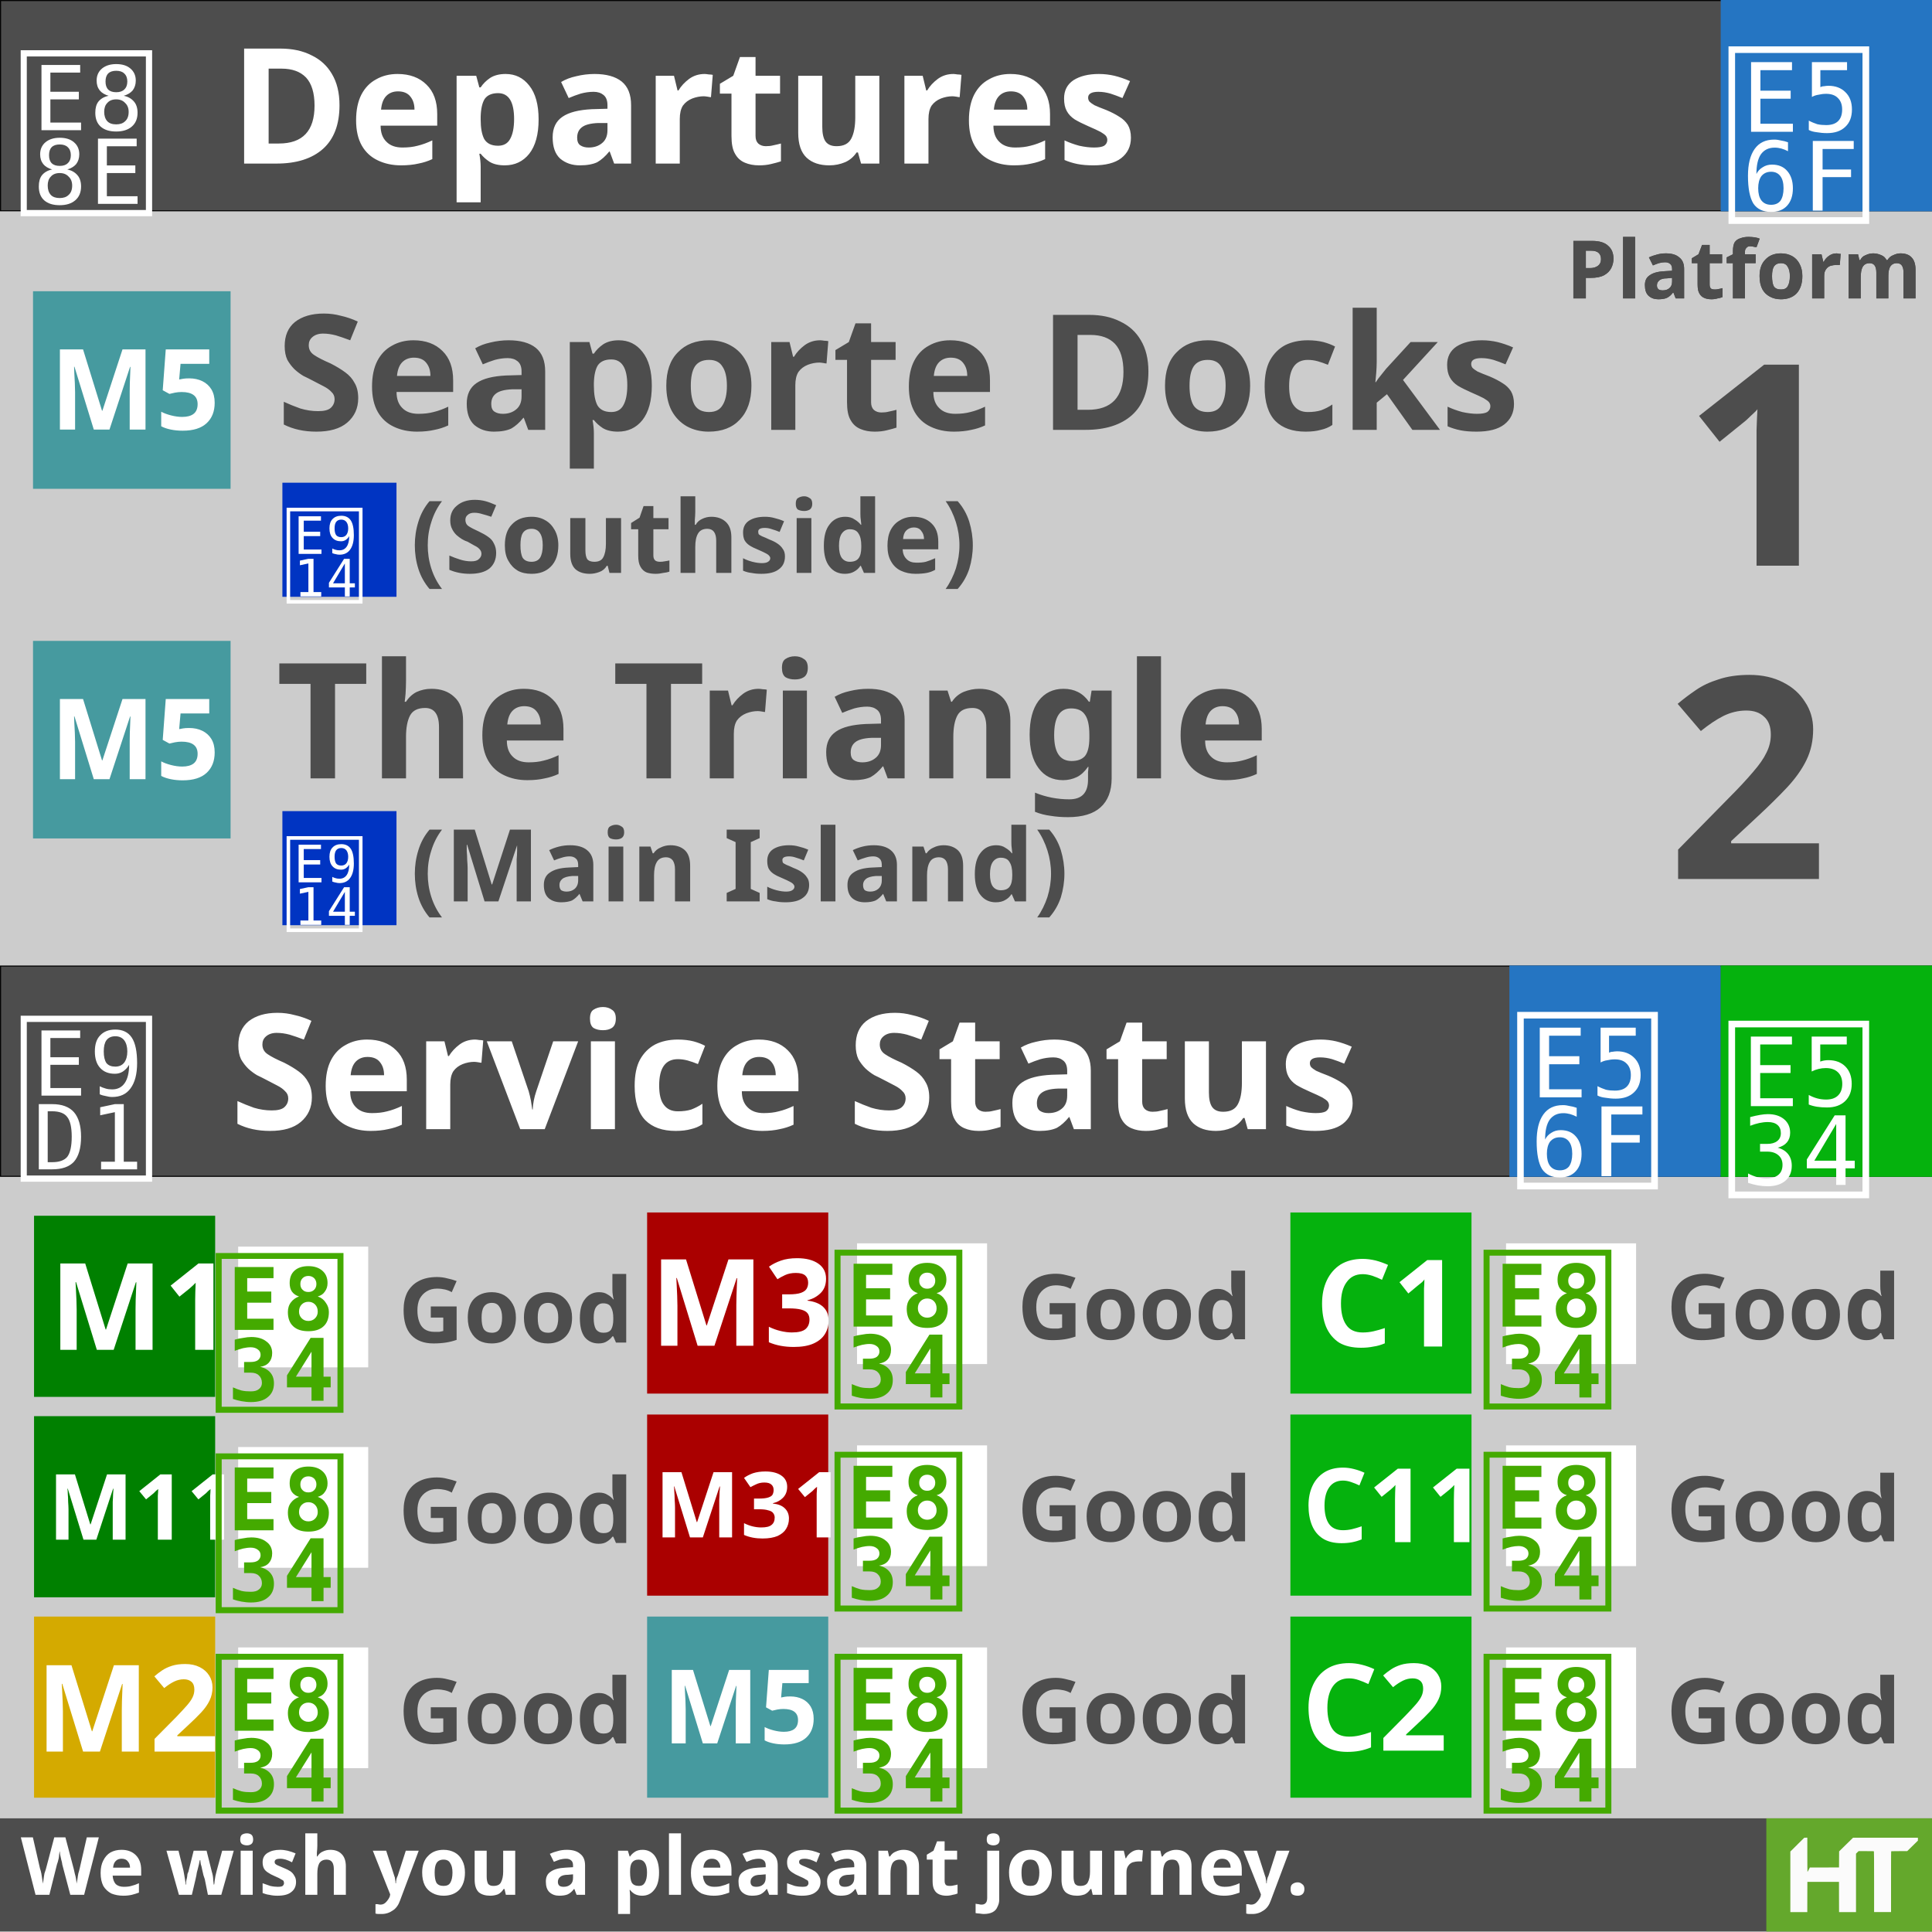
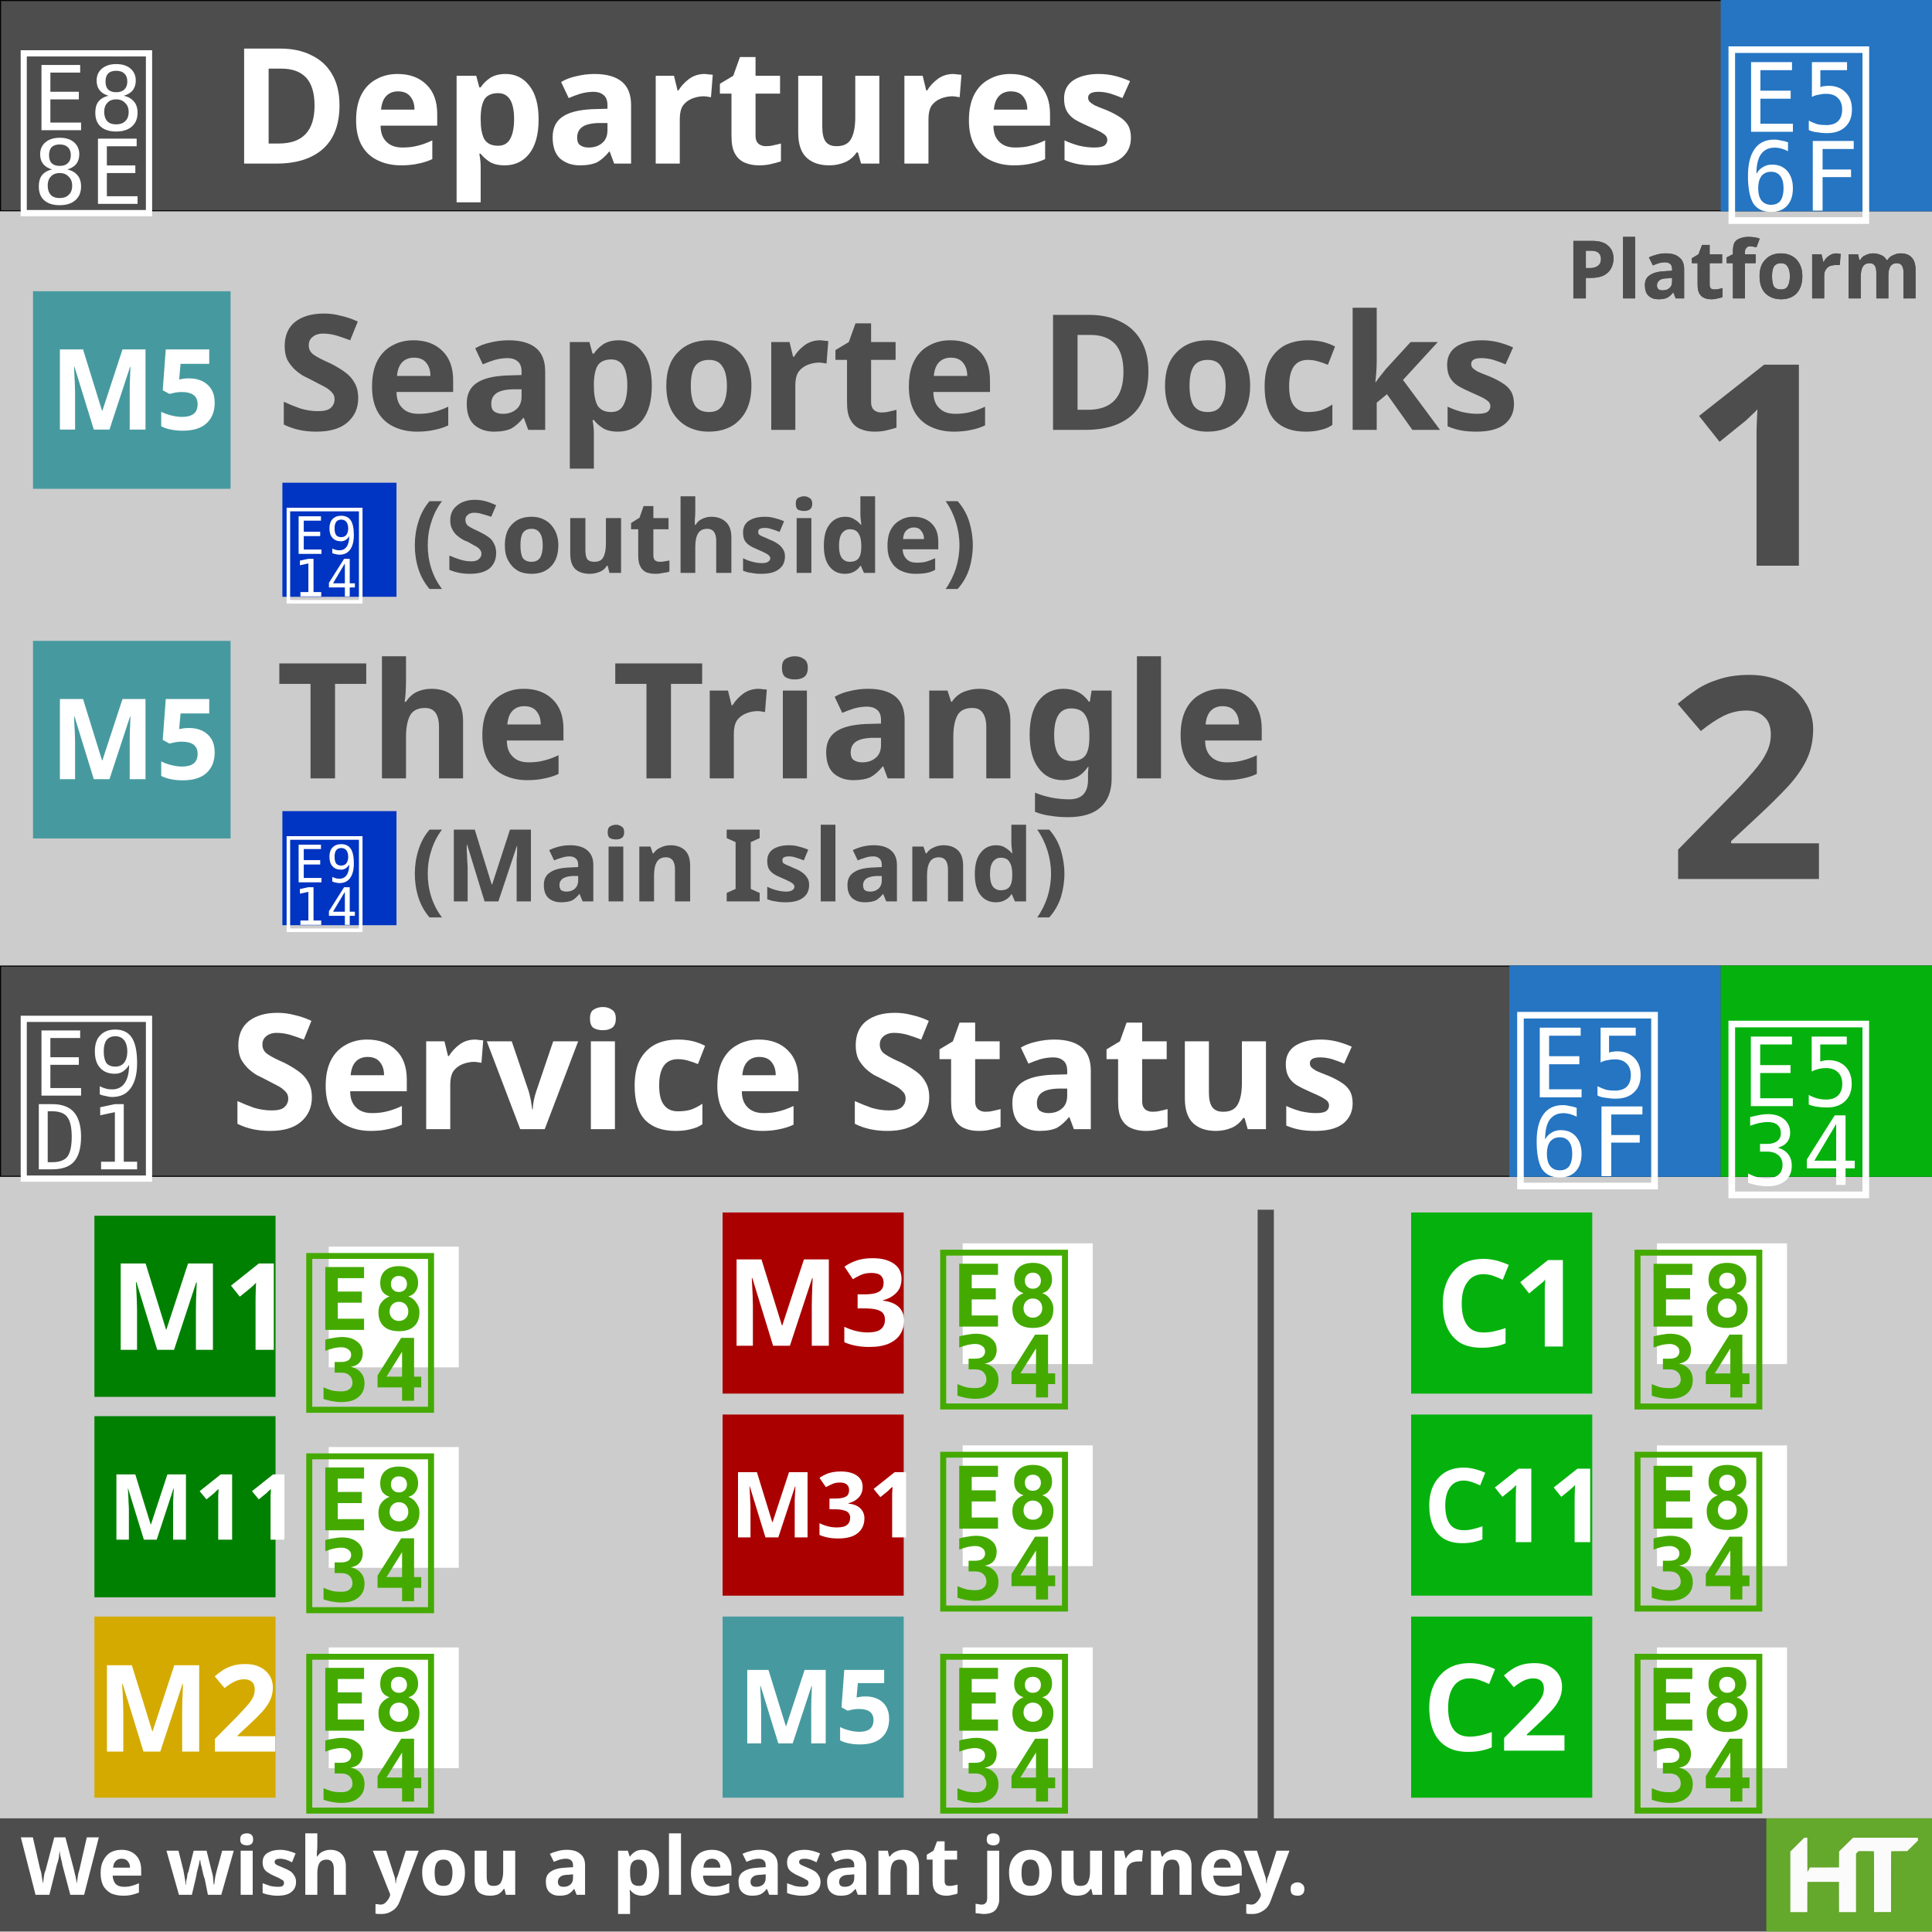
<svg xmlns="http://www.w3.org/2000/svg" width="256" height="256" viewBox="0 0 67.733 67.733" version="1.1" id="svg1" xml:space="preserve">
  <defs id="defs1" />
  <g id="layer1">
    <rect style="fill:#cccccc;stroke-width:0.257;-inkscape-stroke:none" id="rect6" width="67.733" height="27.266" x="1.110223e-16" y="7.408" />
    <rect style="fill:#4d4d4d;fill-opacity:1;stroke:#000000;stroke-width:0.037;-inkscape-stroke:none" id="rect1-2" width="67.696" height="7.371" x="0.019" y="0.019" />
    <g id="g4" transform="translate(-0.1756782,-0.2410973)">
      <rect style="fill:#2575c2;fill-opacity:1;stroke-width:0.014" id="rect2430" width="7.408" height="7.408" x="60.501" y="0.241" />
      <text xml:space="preserve" style="font-style:normal;font-weight:normal;font-size:7.343px;line-height:1.25;font-family:sans-serif;fill:#000000;fill-opacity:1;stroke:none;stroke-width:0.038" x="60.66" y="7.609" id="text2434" transform="scale(0.9980296,1.001974)">
        <tspan id="tspan2432" x="60.66" y="7.609" style="font-style:normal;font-variant:normal;font-weight:normal;font-stretch:normal;font-size:7.343px;font-family:'Material Icons';-inkscape-font-specification:'Material Icons';fill:#ffffff;fill-opacity:1;stroke-width:0.038"></tspan>
      </text>
    </g>
    <text xml:space="preserve" style="font-style:normal;font-weight:normal;font-size:6.865px;line-height:1.25;font-family:sans-serif;fill:#000000;fill-opacity:1;stroke:none;stroke-width:0.036" x="0.509" y="7.13" id="text2434-6" transform="scale(0.9980299,1.001974)">
      <tspan id="tspan2432-1" x="0.509" y="7.13" style="font-style:normal;font-variant:normal;font-weight:normal;font-stretch:normal;font-size:6.865px;font-family:'Material Icons';-inkscape-font-specification:'Material Icons';fill:#ffffff;fill-opacity:1;stroke-width:0.036"></tspan>
    </text>
    <text xml:space="preserve" style="font-weight:bold;font-size:5.644px;line-height:1.25;font-family:Manrope;-inkscape-font-specification:'Manrope, Bold';text-align:start;text-decoration-color:#000000;writing-mode:lr-tb;direction:ltr;text-anchor:start;fill:#ffffff;stroke-width:0.111;-inkscape-stroke:none" x="8.058" y="5.736" id="text1">
      <tspan id="tspan1" style="font-size:5.644px;fill:#ffffff;stroke-width:0.111" x="8.058" y="5.736">Departures</tspan>
    </text>
    <text xml:space="preserve" style="font-weight:bold;font-size:5.644px;line-height:1.25;font-family:Manrope;-inkscape-font-specification:'Manrope, Bold';text-align:start;text-decoration-color:#000000;writing-mode:lr-tb;direction:ltr;text-anchor:start;fill:#4d4d4d;stroke-width:0.111;-inkscape-stroke:none" x="9.683" y="15.069" id="text1-2">
      <tspan id="tspan1-8" style="font-size:5.644px;fill:#4d4d4d;stroke-width:0.111" x="9.683" y="15.069">Seaporte Docks</tspan>
    </text>
    <text xml:space="preserve" style="font-weight:bold;font-size:3.528px;line-height:1.25;font-family:Manrope;-inkscape-font-specification:'Manrope, Bold';fill:#4d4d4d;stroke-width:0.018" x="14.401" y="20.087" id="text179">
      <tspan x="14.401" y="20.087" style="font-size:3.528px;text-align:start;text-anchor:start;fill:#4d4d4d;fill-opacity:1;stroke-width:0.018" id="tspan24178">(Southside)</tspan>
    </text>
    <text xml:space="preserve" style="font-weight:bold;font-size:5.644px;line-height:1.25;font-family:Manrope;-inkscape-font-specification:'Manrope, Bold';text-align:start;text-decoration-color:#000000;writing-mode:lr-tb;direction:ltr;text-anchor:start;fill:#4d4d4d;stroke-width:0.111;-inkscape-stroke:none" x="9.683" y="27.286" id="text2">
      <tspan id="tspan2" style="font-size:5.644px;fill:#4d4d4d;stroke-width:0.111" x="9.683" y="27.286">The Triangle</tspan>
    </text>
    <text xml:space="preserve" style="font-weight:bold;font-size:3.528px;line-height:1.25;font-family:Manrope;-inkscape-font-specification:'Manrope, Bold';fill:#4d4d4d;stroke-width:0.018" x="14.401" y="31.601" id="text3">
      <tspan x="14.401" y="31.601" style="font-size:3.528px;text-align:start;text-anchor:start;fill:#4d4d4d;fill-opacity:1;stroke-width:0.018" id="tspan3">(Main Island)</tspan>
    </text>
    <g id="g6-4" transform="matrix(0.577522,0,0,0.5775223,8.051105,7.816766)">
      <rect style="fill:#0034c2;fill-opacity:1;stroke-width:0.014" id="rect2430-5-5" width="6.926" height="6.926" x="3.202" y="15.768" />
      <text xml:space="preserve" style="font-style:normal;font-weight:normal;font-size:6.865px;line-height:1.25;font-family:sans-serif;fill:#000000;fill-opacity:1;stroke:none;stroke-width:0.036" x="3.245" y="22.626" id="text2434-7-5" transform="scale(0.9980299,1.001974)">
        <tspan id="tspan2432-6-1" x="3.245" y="22.626" style="font-style:normal;font-variant:normal;font-weight:normal;font-stretch:normal;font-size:6.865px;font-family:'Material Icons';-inkscape-font-specification:'Material Icons';fill:#ffffff;fill-opacity:1;stroke-width:0.036"></tspan>
      </text>
    </g>
    <g id="g2" transform="matrix(0.2836693,0,0,0.2836333,1.699492,0.5159475)">
      <rect style="opacity:0.999;fill:#469a9f;fill-opacity:1;stroke-width:0.129" id="rect4059" width="24.416" height="24.419" x="-1.91" y="34.18" />
      <text xml:space="preserve" style="font-style:normal;font-variant:normal;font-weight:bold;font-stretch:normal;font-size:13.873px;line-height:1.25;font-family:Manrope;-inkscape-font-specification:'Manrope, Bold';font-variant-ligatures:normal;font-variant-caps:normal;font-variant-numeric:normal;font-variant-east-asian:normal;fill:#ffffff;fill-opacity:1;stroke-width:0.145" x="0.164" y="51.277" id="text36" transform="scale(0.9999366,1.000063)">
        <tspan id="tspan34" x="0.164" y="51.277" style="font-style:normal;font-variant:normal;font-weight:bold;font-stretch:normal;font-size:13.873px;font-family:Manrope;-inkscape-font-specification:'Manrope, Bold';font-variant-ligatures:normal;font-variant-caps:normal;font-variant-numeric:normal;font-variant-east-asian:normal;fill:#ffffff;fill-opacity:1;stroke-width:0.145">M5</tspan>
      </text>
    </g>
    <g id="g5" transform="matrix(0.2836693,0,0,0.2836333,1.699492,12.77379)">
      <rect style="opacity:0.999;fill:#469a9f;fill-opacity:1;stroke-width:0.129" id="rect3" width="24.416" height="24.419" x="-1.91" y="34.18" />
      <text xml:space="preserve" style="font-style:normal;font-variant:normal;font-weight:bold;font-stretch:normal;font-size:13.873px;line-height:1.25;font-family:Manrope;-inkscape-font-specification:'Manrope, Bold';font-variant-ligatures:normal;font-variant-caps:normal;font-variant-numeric:normal;font-variant-east-asian:normal;fill:#ffffff;fill-opacity:1;stroke-width:0.145" x="0.164" y="51.277" id="text4" transform="scale(0.9999366,1.000063)">
        <tspan id="tspan4" x="0.164" y="51.277" style="font-style:normal;font-variant:normal;font-weight:bold;font-stretch:normal;font-size:13.873px;font-family:Manrope;-inkscape-font-specification:'Manrope, Bold';font-variant-ligatures:normal;font-variant-caps:normal;font-variant-numeric:normal;font-variant-east-asian:normal;fill:#ffffff;fill-opacity:1;stroke-width:0.145">M5</tspan>
      </text>
    </g>
    <g id="g7" transform="matrix(0.577522,0,0,0.5775223,8.051105,19.33008)">
      <rect style="fill:#0034c2;fill-opacity:1;stroke-width:0.014" id="rect7" width="6.926" height="6.926" x="3.202" y="15.768" />
      <text xml:space="preserve" style="font-style:normal;font-weight:normal;font-size:6.865px;line-height:1.25;font-family:sans-serif;fill:#000000;fill-opacity:1;stroke:none;stroke-width:0.036" x="3.245" y="22.626" id="text7" transform="scale(0.9980299,1.001974)">
        <tspan id="tspan7" x="3.245" y="22.626" style="font-style:normal;font-variant:normal;font-weight:normal;font-stretch:normal;font-size:6.865px;font-family:'Material Icons';-inkscape-font-specification:'Material Icons';fill:#ffffff;fill-opacity:1;stroke-width:0.036"></tspan>
      </text>
    </g>
    <text xml:space="preserve" style="font-weight:bold;font-size:9.878px;line-height:1.25;font-family:Manrope;-inkscape-font-specification:'Manrope, Bold';text-align:start;text-decoration-color:#000000;writing-mode:lr-tb;direction:ltr;text-anchor:start;fill:#4d4d4d;stroke-width:0.111;-inkscape-stroke:none" x="58.987" y="19.833" id="text8">
      <tspan id="tspan8" style="font-size:9.878px;fill:#4d4d4d;stroke-width:0.111" x="58.987" y="19.833">1</tspan>
    </text>
    <text xml:space="preserve" style="font-weight:bold;font-size:9.878px;line-height:1.25;font-family:Manrope;-inkscape-font-specification:'Manrope, Bold';text-align:start;text-decoration-color:#000000;writing-mode:lr-tb;direction:ltr;text-anchor:start;fill:#4d4d4d;stroke-width:0.111;-inkscape-stroke:none" x="58.442" y="30.818" id="text9">
      <tspan id="tspan9" style="font-size:9.878px;fill:#4d4d4d;stroke-width:0.111" x="58.442" y="30.818">2</tspan>
    </text>
    <rect style="fill:#cccccc;stroke-width:0.24;-inkscape-stroke:none" id="rect15" width="67.733" height="23.812" x="1.110223e-16" y="41.258" />
    <rect style="font-variation-settings:normal;opacity:1;vector-effect:none;fill:#4d4d4d;fill-opacity:1;stroke:none;stroke-width:0.039;stroke-linecap:butt;stroke-linejoin:miter;stroke-miterlimit:4;stroke-dasharray:none;stroke-dashoffset:0;stroke-opacity:1;-inkscape-stroke:none;stop-color:#000000;stop-opacity:1" id="rect16" width="67.733" height="3.969" x="0" y="63.748" />
    <rect style="fill:#4d4d4d;fill-opacity:1;stroke:#000000;stroke-width:0.037;-inkscape-stroke:none" id="rect17" width="67.696" height="7.371" x="0.019" y="33.869" />
    <rect style="font-variation-settings:normal;opacity:1;vector-effect:none;fill:#64a82c;fill-opacity:1;stroke:none;stroke-width:0.034;stroke-linecap:butt;stroke-linejoin:miter;stroke-miterlimit:4;stroke-dasharray:none;stroke-dashoffset:0;stroke-opacity:1;-inkscape-stroke:none" id="rect18" width="5.808" height="3.969" x="61.925" y="63.748" />
    <text xml:space="preserve" style="font-style:normal;font-weight:normal;font-size:6.865px;line-height:1.25;font-family:sans-serif;fill:#000000;fill-opacity:1;stroke:none;stroke-width:0.036" x="0.509" y="40.913" id="text20" transform="scale(0.9980299,1.001974)">
      <tspan id="tspan20" x="0.509" y="40.913" style="font-style:normal;font-variant:normal;font-weight:normal;font-stretch:normal;font-size:6.865px;font-family:'Material Icons';-inkscape-font-specification:'Material Icons';fill:#ffffff;fill-opacity:1;stroke-width:0.036"></tspan>
    </text>
    <path id="path20" d="m 63.011,64.671 -0.244,0.241 v 1.062 1.062 h 0.297 0.297 l 0.001,-0.53 0.002,-0.53 h 0.554 0.554 l 0.001,0.53 0.002,0.53 h 0.297 0.297 v -1.025 -1.025 l 0.045,-0.044 0.045,-0.044 h 0.266 c 0.257,0 0.266,3.42e-4 0.272,0.011 0.004,0.007 0.006,0.35 0.006,1.068 v 1.057 h 0.297 0.297 v -1.065 c 0,-0.966 8.53e-4,-1.065 0.009,-1.068 0.005,-0.002 0.132,-0.003 0.283,-0.003 h 0.274 l 0.188,-0.184 0.188,-0.184 v -0.051 -0.051 h -1.137 -1.137 l -0.244,0.239 -0.244,0.239 -0.002,0.282 -0.002,0.282 -0.511,0.001 -0.511,0.001 -0.04,0.078 c -0.026,0.052 -0.041,0.076 -0.044,0.071 -0.003,-0.004 -0.005,-0.275 -0.005,-0.601 l -4.9e-5,-0.594 -0.053,7.88e-4 -0.053,7.87e-4 -0.244,0.241" stroke="none" fill="#fbfbfb" fill-rule="evenodd" style="stroke-width:0.014" />
    <text xml:space="preserve" style="font-weight:bold;font-size:5.644px;line-height:1.25;font-family:Manrope;-inkscape-font-specification:'Manrope, Bold';text-align:start;text-decoration-color:#000000;writing-mode:lr-tb;direction:ltr;text-anchor:start;fill:#ffffff;stroke-width:0.111;-inkscape-stroke:none" x="8.058" y="39.586" id="text21">
      <tspan id="tspan21" style="font-size:5.644px;fill:#ffffff;stroke-width:0.111" x="8.058" y="39.586">Service Status</tspan>
    </text>
    <text xml:space="preserve" style="font-weight:bold;font-size:2.822px;line-height:1.25;font-family:Manrope;-inkscape-font-specification:'Manrope, Bold';fill:#ffffff;stroke-width:0.018" x="0.729" y="66.431" id="text22">
      <tspan x="0.729" y="66.431" style="font-size:2.822px;text-align:start;text-anchor:start;fill:#ffffff;fill-opacity:1;stroke-width:0.018" id="tspan22">We wish you a pleasant journey.</tspan>
    </text>
    <text xml:space="preserve" style="font-weight:bold;font-size:2.822px;line-height:1.25;font-family:Manrope;-inkscape-font-specification:'Manrope, Bold';fill:#4d4d4d;stroke-width:0.018" x="54.911" y="10.463" id="text23">
      <tspan x="54.911" y="10.463" style="font-size:2.822px;text-align:start;text-anchor:start;fill:#4d4d4d;fill-opacity:1;stroke-width:0.018" id="tspan23">Platform</tspan>
    </text>
    <text xml:space="preserve" style="font-weight:bold;font-size:2.822px;line-height:1.25;font-family:Manrope;-inkscape-font-specification:'Manrope, Bold';fill:#4d4d4d;stroke-width:0.018" x="54.911" y="10.463" id="text24">
      <tspan x="54.911" y="10.463" style="font-size:2.822px;text-align:start;text-anchor:start;fill:#4d4d4d;fill-opacity:1;stroke-width:0.018" id="tspan24">Platform</tspan>
    </text>
-     <g id="g25" transform="matrix(0.260078,0,0,0.260045,23.18375,47.78618)">
+     <g id="g25" transform="matrix(0.260078,0,0,0.260045,25.82959,47.78618)">
      <rect style="opacity:0.999;fill:#469a9f;fill-opacity:1;stroke-width:0.129" id="rect24" width="24.416" height="24.419" x="-1.91" y="34.18" />
      <text xml:space="preserve" style="font-style:normal;font-variant:normal;font-weight:bold;font-stretch:normal;font-size:13.873px;line-height:1.25;font-family:Manrope;-inkscape-font-specification:'Manrope, Bold';font-variant-ligatures:normal;font-variant-caps:normal;font-variant-numeric:normal;font-variant-east-asian:normal;fill:#ffffff;fill-opacity:1;stroke-width:0.145" x="0.164" y="51.277" id="text25" transform="scale(0.9999366,1.000063)">
        <tspan id="tspan25" x="0.164" y="51.277" style="font-style:normal;font-variant:normal;font-weight:bold;font-stretch:normal;font-size:13.873px;font-family:Manrope;-inkscape-font-specification:'Manrope, Bold';font-variant-ligatures:normal;font-variant-caps:normal;font-variant-numeric:normal;font-variant-east-asian:normal;fill:#ffffff;fill-opacity:1;stroke-width:0.145">M5</tspan>
      </text>
    </g>
-     <g id="g12654-3-6" transform="matrix(0.1090909,0,0,0.1090909,-4.929803,42.55881)" style="fill:#008000">
+     <g id="g12654-3-6" transform="matrix(0.1090909,0,0,0.1090909,-2.813136,42.55881)" style="fill:#008000">
      <rect style="opacity:0.999;fill:#008000;fill-opacity:1;stroke-width:0.307" id="rect4059-2-3-5" width="58.208" height="58.208" x="56.129" y="0.583" />
      <text xml:space="preserve" style="font-style:normal;font-variant:normal;font-weight:bold;font-stretch:normal;font-size:38.862px;line-height:1.25;font-family:Manrope;-inkscape-font-specification:'Manrope, Bold';font-variant-ligatures:normal;font-variant-caps:normal;font-variant-numeric:normal;font-variant-east-asian:normal;fill:#008000;fill-opacity:1;stroke-width:0.405" x="61.08" y="43.678" id="text36-56-9-7">
        <tspan id="tspan34-9-4-35" x="61.08" y="43.678" style="font-style:normal;font-variant:normal;font-weight:bold;font-stretch:normal;font-size:38.862px;font-family:Manrope;-inkscape-font-specification:'Manrope, Bold';font-variant-ligatures:normal;font-variant-caps:normal;font-variant-numeric:normal;font-variant-east-asian:normal;fill:#ffffff;fill-opacity:1;stroke-width:0.405">M1</tspan>
      </text>
    </g>
-     <g id="layer1-1" transform="matrix(0.01240235,0,0,0.01240234,22.68699,42.50727)">
+     <g id="layer1-1" transform="matrix(0.01240235,0,0,0.01240234,25.33282,42.50727)">
      <rect style="font-variation-settings:normal;vector-effect:none;fill:#aa0000;fill-opacity:1;stroke-width:21.485;stroke-linecap:butt;stroke-linejoin:miter;stroke-miterlimit:4;stroke-dasharray:none;stroke-dashoffset:0;stroke-opacity:1;-inkscape-stroke:none;stop-color:#000000" id="rect4059-2-3-5-6-41-9-0-3" width="512" height="512" x="0" y="0" />
      <text xml:space="preserve" style="font-style:normal;font-variant:normal;font-weight:bold;font-stretch:normal;font-size:341.832px;line-height:1.25;font-family:Manrope;-inkscape-font-specification:'Manrope, Bold';font-variant-ligatures:normal;font-variant-caps:normal;font-variant-numeric:normal;font-variant-east-asian:normal;fill:#ffffff;fill-opacity:1;stroke-width:3.561" x="8.77" y="376.752" id="text36-56-9-7-8-9-2-8-4">
        <tspan id="tspan34-9-4-35-9-2-1-1-2" x="8.77" y="376.752" style="font-style:normal;font-variant:normal;font-weight:bold;font-stretch:normal;font-size:341.832px;font-family:Manrope;-inkscape-font-specification:'Manrope, Bold';font-variant-ligatures:normal;font-variant-caps:normal;font-variant-numeric:normal;font-variant-east-asian:normal;fill:#ffffff;fill-opacity:1;stroke-width:3.561">M3</tspan>
      </text>
    </g>
    <g id="g26" transform="translate(-7.584012,33.6089)">
      <rect style="fill:#2575c2;fill-opacity:1;stroke-width:0.014" id="rect25" width="7.408" height="7.408" x="60.501" y="0.241" />
      <text xml:space="preserve" style="font-style:normal;font-weight:normal;font-size:7.343px;line-height:1.25;font-family:sans-serif;fill:#000000;fill-opacity:1;stroke:none;stroke-width:0.038" x="60.66" y="7.609" id="text26" transform="scale(0.9980296,1.001974)">
        <tspan id="tspan26" x="60.66" y="7.609" style="font-style:normal;font-variant:normal;font-weight:normal;font-stretch:normal;font-size:7.343px;font-family:'Material Icons';-inkscape-font-specification:'Material Icons';fill:#ffffff;fill-opacity:1;stroke-width:0.038"></tspan>
      </text>
    </g>
-     <g id="g41002-4-2-9-8" transform="matrix(0.5157025,0,0,0.5157024,-41.5248,44.54839)" style="fill:#d4aa00">
+     <g id="g41002-4-2-9-8" transform="matrix(0.5157025,0,0,0.5157024,-39.40813,44.54839)" style="fill:#d4aa00">
      <g id="g12654-3-0-0" transform="matrix(0.2115385,0,0,0.2115385,70.52164,23.51404)" style="fill:#d4aa00">
        <g id="g44293-2-0" transform="translate(-12.71217)" style="fill:#d4aa00">
          <rect style="opacity:0.999;fill:#d4aa00;fill-opacity:1;stroke-width:0.307" id="rect4059-2-3-4-7-8" width="58.208" height="58.208" x="70.921" y="-4.7187164e-06" />
          <text xml:space="preserve" style="font-style:normal;font-variant:normal;font-weight:bold;font-stretch:normal;font-size:38.862px;line-height:1.25;font-family:Manrope;-inkscape-font-specification:'Manrope, Bold';font-variant-ligatures:normal;font-variant-caps:normal;font-variant-numeric:normal;font-variant-east-asian:normal;fill:#ffffff;fill-opacity:1;stroke-width:0.405" x="71.451" y="43.386" id="text36-56-9-9-8-6">
            <tspan id="tspan34-9-4-0-4-9" x="71.451" y="43.386" style="font-style:normal;font-variant:normal;font-weight:bold;font-stretch:normal;font-size:38.862px;font-family:Manrope;-inkscape-font-specification:'Manrope, Bold';font-variant-ligatures:normal;font-variant-caps:normal;font-variant-numeric:normal;font-variant-east-asian:normal;fill:#ffffff;fill-opacity:1;stroke-width:0.405">M2</tspan>
          </text>
        </g>
      </g>
    </g>
-     <g id="g32" transform="translate(0.5291667)">
-       <text xml:space="preserve" style="font-weight:bold;font-size:3.175px;line-height:1.25;font-family:Manrope;-inkscape-font-specification:'Manrope, Bold';fill:#4d4d4d;stroke-width:0.018" x="57.881" y="46.953" id="text27">
-         <tspan x="57.881" y="46.953" style="font-size:3.175px;text-align:start;text-anchor:start;fill:#4d4d4d;fill-opacity:1;stroke-width:0.018" id="tspan27">Good</tspan>
-       </text>
+     <g id="g32" transform="translate(5.820834)">
      <g id="g30" transform="translate(42.50183,-7.374085)">
        <g id="g29">
          <rect style="fill:#ffffff;stroke-width:0.033;-inkscape-stroke:none" id="rect28" width="4.559" height="4.233" x="9.769" y="50.964" />
          <text xml:space="preserve" style="font-weight:bold;font-size:6.621px;line-height:1.25;font-family:Manrope;-inkscape-font-specification:'Manrope, Bold';fill:#44aa00;stroke-width:0.066" x="8.768" y="56.368" id="text29">
            <tspan id="tspan29" x="8.768" y="56.368" style="font-style:normal;font-variant:normal;font-weight:bold;font-stretch:normal;font-size:6.621px;font-family:'Material Icons';-inkscape-font-specification:'Material Icons Bold';fill:#44aa00;fill-opacity:1;stroke-width:0.066"></tspan>
          </text>
        </g>
      </g>
    </g>
    <g id="g3392-62" transform="matrix(0.1097997,0,0,0.1102337,45.43652,32.54578)">
      <rect style="fill:#05b20d;fill-opacity:1;stroke-width:0.131" id="rect2430-4-1" width="67.468" height="67.203" x="135.598" y="11.833" />
      <text xml:space="preserve" style="font-style:normal;font-weight:normal;font-size:66.746px;line-height:1.25;font-family:sans-serif;fill:#000000;fill-opacity:1;stroke:none;stroke-width:0.348" x="135.96" y="81.61" id="text2434-76-2">
        <tspan id="tspan2432-76-8" x="135.96" y="81.61" style="font-style:normal;font-variant:normal;font-weight:normal;font-stretch:normal;font-size:66.746px;font-family:'Material Icons';-inkscape-font-specification:'Material Icons';fill:#ffffff;fill-opacity:1;stroke-width:0.348"></tspan>
      </text>
    </g>
-     <g id="g8635-1" transform="matrix(0.8001067,0,0,0.8,121.3271,104.2283)" style="fill:#05b20d;fill-opacity:1">
+     <g id="g8635-1" transform="matrix(0.8001067,0,0,0.8,123.4438,104.2283)" style="fill:#05b20d;fill-opacity:1">
      <rect style="font-variation-settings:normal;opacity:0.999;vector-effect:none;fill:#008000;fill-opacity:1;stroke-width:0.333;stroke-linecap:butt;stroke-linejoin:miter;stroke-miterlimit:4;stroke-dasharray:none;stroke-dashoffset:0;stroke-opacity:1;-inkscape-stroke:none;stop-color:#000000" id="rect18868-91-5" width="7.936" height="7.938" x="-150.147" y="-68.225" />
      <text xml:space="preserve" style="font-style:normal;font-variant:normal;font-weight:bold;font-stretch:normal;font-size:4.003px;line-height:1.25;font-family:Manrope;-inkscape-font-specification:'Manrope, Bold';font-variant-ligatures:normal;font-variant-caps:normal;font-variant-numeric:normal;font-variant-east-asian:normal;font-variation-settings:normal;vector-effect:none;fill:#ffffff;fill-opacity:1;stroke-width:0.331;stroke-linecap:butt;stroke-linejoin:miter;stroke-miterlimit:4;stroke-dasharray:none;stroke-dashoffset:0;stroke-opacity:1;-inkscape-stroke:none;stop-color:#000000" x="-149.543" y="-62.815" id="text18872-0-1">
        <tspan id="tspan18870-8-5" x="-149.543" y="-62.815" style="font-style:normal;font-variant:normal;font-weight:bold;font-stretch:normal;font-size:4.003px;font-family:Manrope;-inkscape-font-specification:'Manrope, Bold';font-variant-ligatures:normal;font-variant-caps:normal;font-variant-numeric:normal;font-variant-east-asian:normal;font-variation-settings:normal;vector-effect:none;fill:#ffffff;fill-opacity:1;stroke-width:0.331;stroke-linecap:butt;stroke-linejoin:miter;stroke-miterlimit:4;stroke-dasharray:none;stroke-dashoffset:0;stroke-opacity:1;-inkscape-stroke:none;stop-color:#000000;stop-opacity:1">M11</tspan>
      </text>
    </g>
-     <g id="g21" transform="matrix(0.8001067,0,0,0.8,244.7104,92.72493)">
+     <g id="g21" transform="matrix(0.8001067,0,0,0.8,247.3563,92.72493)">
      <rect style="font-variation-settings:normal;opacity:0.999;vector-effect:none;fill:#aa0000;fill-opacity:1;stroke-width:0.333;stroke-linecap:butt;stroke-linejoin:miter;stroke-miterlimit:4;stroke-dasharray:none;stroke-dashoffset:0;stroke-opacity:1;-inkscape-stroke:none;stop-color:#000000" id="rect1" width="7.936" height="7.938" x="-277.492" y="-53.917" />
      <text xml:space="preserve" style="font-style:normal;font-variant:normal;font-weight:bold;font-stretch:normal;font-size:4.003px;line-height:1.25;font-family:Manrope;-inkscape-font-specification:'Manrope, Bold';font-variant-ligatures:normal;font-variant-caps:normal;font-variant-numeric:normal;font-variant-east-asian:normal;font-variation-settings:normal;vector-effect:none;fill:#ffffff;fill-opacity:1;stroke-width:0.331;stroke-linecap:butt;stroke-linejoin:miter;stroke-miterlimit:4;stroke-dasharray:none;stroke-dashoffset:0;stroke-opacity:1;-inkscape-stroke:none;stop-color:#000000" x="-277.176" y="-48.535" id="text20-5">
        <tspan id="tspan20-7" x="-277.176" y="-48.535" style="font-style:normal;font-variant:normal;font-weight:bold;font-stretch:normal;font-size:4.003px;font-family:Manrope;-inkscape-font-specification:'Manrope, Bold';font-variant-ligatures:normal;font-variant-caps:normal;font-variant-numeric:normal;font-variant-east-asian:normal;font-variation-settings:normal;vector-effect:none;fill:#ffffff;fill-opacity:1;stroke-width:0.331;stroke-linecap:butt;stroke-linejoin:miter;stroke-miterlimit:4;stroke-dasharray:none;stroke-dashoffset:0;stroke-opacity:1;-inkscape-stroke:none;stop-color:#000000;stop-opacity:1">M31</tspan>
      </text>
    </g>
-     <g id="g31" transform="matrix(0.1371603,0,0,0.1371429,48.10586,42.18895)">
+     <g id="g31" transform="matrix(0.1371603,0,0,0.1371429,52.33919,42.18895)">
      <rect style="opacity:0.999;fill:#05b20d;fill-opacity:1;stroke-width:0.244" id="rect4059-9" width="46.296" height="46.302" x="-20.902" y="53.975" />
      <text xml:space="preserve" style="font-style:normal;font-variant:normal;font-weight:bold;font-stretch:normal;font-size:26.306px;line-height:1.25;font-family:Manrope;-inkscape-font-specification:'Manrope, Bold';font-variant-ligatures:normal;font-variant-caps:normal;font-variant-numeric:normal;font-variant-east-asian:normal;fill:#ffffff;fill-opacity:1;stroke-width:0.274" x="-17.805" y="86.591" id="text36-2" transform="scale(0.9999366,1.000063)">
        <tspan id="tspan34-7" x="-17.805" y="86.591" style="font-style:normal;font-variant:normal;font-weight:bold;font-stretch:normal;font-size:26.306px;font-family:Manrope;-inkscape-font-specification:'Manrope, Bold';font-variant-ligatures:normal;font-variant-caps:normal;font-variant-numeric:normal;font-variant-east-asian:normal;fill:#ffffff;fill-opacity:1;stroke-width:0.274">C11</tspan>
      </text>
    </g>
-     <g id="g1522" transform="matrix(0.01240235,0,0,0.01240234,33.17017,57.89263)" style="fill:#05b20d;fill-opacity:1">
+     <g id="g1522" transform="matrix(0.01240235,0,0,0.01240234,37.40351,57.89263)" style="fill:#05b20d;fill-opacity:1">
      <g id="g1520" transform="translate(1075.495,-98.20628)">
        <rect style="font-variation-settings:normal;vector-effect:none;fill:#05b20d;fill-opacity:1;stroke-width:21.485;stroke-linecap:butt;stroke-linejoin:miter;stroke-miterlimit:4;stroke-dasharray:none;stroke-dashoffset:0;stroke-opacity:1;-inkscape-stroke:none;stop-color:#000000" id="rect1514" width="512" height="512" x="-102.394" y="0" />
        <text xml:space="preserve" style="font-style:normal;font-variant:normal;font-weight:bold;font-stretch:normal;font-size:341.832px;line-height:1.25;font-family:Manrope;-inkscape-font-specification:'Manrope, Bold';font-variant-ligatures:normal;font-variant-caps:normal;font-variant-numeric:normal;font-variant-east-asian:normal;fill:#ffffff;fill-opacity:1;stroke-width:3.561" x="-70.977" y="379.06" id="text1518">
          <tspan id="tspan1516" x="-70.977" y="379.06" style="font-style:normal;font-variant:normal;font-weight:bold;font-stretch:normal;font-size:341.832px;font-family:Manrope;-inkscape-font-specification:'Manrope, Bold';font-variant-ligatures:normal;font-variant-caps:normal;font-variant-numeric:normal;font-variant-east-asian:normal;fill:#ffffff;fill-opacity:1;stroke-width:3.561">C2</tspan>
        </text>
      </g>
    </g>
-     <g id="g2548" transform="matrix(0.9023914,0,0,0.9022896,260.268,102.8605)">
+     <g id="g2548" transform="matrix(0.9023914,0,0,0.9022896,264.5013,102.8605)">
      <g id="g2542" transform="matrix(0.8866516,0,0,0.8866333,-101.4557,-6.490983)">
        <rect style="font-variation-settings:normal;opacity:0.999;vector-effect:none;fill:#05b20d;fill-opacity:1;stroke-width:0.333;stroke-linecap:butt;stroke-linejoin:miter;stroke-miterlimit:4;stroke-dasharray:none;stroke-dashoffset:0;stroke-opacity:1;-inkscape-stroke:none;stop-color:#000000" id="rect2540" width="7.936" height="7.938" x="-154.325" y="-68.12" />
      </g>
      <text xml:space="preserve" style="font-style:normal;font-variant:normal;font-weight:bold;font-stretch:normal;font-size:4.698px;line-height:1.25;font-family:Manrope;-inkscape-font-specification:'Manrope, Bold';font-variant-ligatures:normal;font-variant-caps:normal;font-variant-numeric:normal;font-variant-east-asian:normal;fill:#ffffff;fill-opacity:1;stroke-width:0.049" x="-237.335" y="-61.675" id="text2546" transform="scale(0.999944,1.000056)">
        <tspan id="tspan2544" x="-237.335" y="-61.675" style="font-style:normal;font-variant:normal;font-weight:bold;font-stretch:normal;font-size:4.698px;font-family:Manrope;-inkscape-font-specification:'Manrope, Bold';font-variant-ligatures:normal;font-variant-caps:normal;font-variant-numeric:normal;font-variant-east-asian:normal;fill:#ffffff;fill-opacity:1;stroke-width:0.049">C1</tspan>
      </text>
    </g>
-     <g id="g45" transform="translate(0.5291667,7.083404)">
-       <text xml:space="preserve" style="font-weight:bold;font-size:3.175px;line-height:1.25;font-family:Manrope;-inkscape-font-specification:'Manrope, Bold';fill:#4d4d4d;stroke-width:0.018" x="57.881" y="46.953" id="text42">
-         <tspan x="57.881" y="46.953" style="font-size:3.175px;text-align:start;text-anchor:start;fill:#4d4d4d;fill-opacity:1;stroke-width:0.018" id="tspan42">Good</tspan>
-       </text>
+     <g id="g45" transform="translate(5.820834,7.083404)">
      <g id="g44" transform="translate(42.50183,-7.374085)">
        <g id="g43">
          <rect style="fill:#ffffff;stroke-width:0.033;-inkscape-stroke:none" id="rect42" width="4.559" height="4.233" x="9.769" y="50.964" />
          <text xml:space="preserve" style="font-weight:bold;font-size:6.621px;line-height:1.25;font-family:Manrope;-inkscape-font-specification:'Manrope, Bold';fill:#44aa00;stroke-width:0.066" x="8.768" y="56.368" id="text43">
            <tspan id="tspan43" x="8.768" y="56.368" style="font-style:normal;font-variant:normal;font-weight:bold;font-stretch:normal;font-size:6.621px;font-family:'Material Icons';-inkscape-font-specification:'Material Icons Bold';fill:#44aa00;fill-opacity:1;stroke-width:0.066"></tspan>
          </text>
        </g>
      </g>
    </g>
-     <g id="g48" transform="translate(0.5291667,14.16681)">
-       <text xml:space="preserve" style="font-weight:bold;font-size:3.175px;line-height:1.25;font-family:Manrope;-inkscape-font-specification:'Manrope, Bold';fill:#4d4d4d;stroke-width:0.018" x="57.881" y="46.953" id="text45">
-         <tspan x="57.881" y="46.953" style="font-size:3.175px;text-align:start;text-anchor:start;fill:#4d4d4d;fill-opacity:1;stroke-width:0.018" id="tspan45">Good</tspan>
-       </text>
+     <g id="g48" transform="translate(5.820834,14.16681)">
      <g id="g47" transform="translate(42.50183,-7.374085)">
        <g id="g46">
          <rect style="fill:#ffffff;stroke-width:0.033;-inkscape-stroke:none" id="rect45" width="4.559" height="4.233" x="9.769" y="50.964" />
          <text xml:space="preserve" style="font-weight:bold;font-size:6.621px;line-height:1.25;font-family:Manrope;-inkscape-font-specification:'Manrope, Bold';fill:#44aa00;stroke-width:0.066" x="8.768" y="56.368" id="text46">
            <tspan id="tspan46" x="8.768" y="56.368" style="font-style:normal;font-variant:normal;font-weight:bold;font-stretch:normal;font-size:6.621px;font-family:'Material Icons';-inkscape-font-specification:'Material Icons Bold';fill:#44aa00;fill-opacity:1;stroke-width:0.066"></tspan>
          </text>
        </g>
      </g>
    </g>
-     <g id="g51" transform="translate(-22.22501,14.16681)">
-       <text xml:space="preserve" style="font-weight:bold;font-size:3.175px;line-height:1.25;font-family:Manrope;-inkscape-font-specification:'Manrope, Bold';fill:#4d4d4d;stroke-width:0.018" x="57.881" y="46.953" id="text48">
-         <tspan x="57.881" y="46.953" style="font-size:3.175px;text-align:start;text-anchor:start;fill:#4d4d4d;fill-opacity:1;stroke-width:0.018" id="tspan48">Good</tspan>
-       </text>
+     <g id="g51" transform="translate(-18.52084,14.16681)">
      <g id="g50" transform="translate(42.50183,-7.374085)">
        <g id="g49">
          <rect style="fill:#ffffff;stroke-width:0.033;-inkscape-stroke:none" id="rect48" width="4.559" height="4.233" x="9.769" y="50.964" />
          <text xml:space="preserve" style="font-weight:bold;font-size:6.621px;line-height:1.25;font-family:Manrope;-inkscape-font-specification:'Manrope, Bold';fill:#44aa00;stroke-width:0.066" x="8.768" y="56.368" id="text49">
            <tspan id="tspan49" x="8.768" y="56.368" style="font-style:normal;font-variant:normal;font-weight:bold;font-stretch:normal;font-size:6.621px;font-family:'Material Icons';-inkscape-font-specification:'Material Icons Bold';fill:#44aa00;fill-opacity:1;stroke-width:0.066"></tspan>
          </text>
        </g>
      </g>
    </g>
-     <g id="g54" transform="translate(-43.92086,14.16681)">
-       <text xml:space="preserve" style="font-weight:bold;font-size:3.175px;line-height:1.25;font-family:Manrope;-inkscape-font-specification:'Manrope, Bold';fill:#4d4d4d;stroke-width:0.018" x="57.881" y="46.953" id="text51">
-         <tspan x="57.881" y="46.953" style="font-size:3.175px;text-align:start;text-anchor:start;fill:#4d4d4d;fill-opacity:1;stroke-width:0.018" id="tspan51">Good</tspan>
-       </text>
+     <g id="g54" transform="translate(-40.74585,14.16681)">
      <g id="g53" transform="translate(42.50183,-7.374085)">
        <g id="g52">
          <rect style="fill:#ffffff;stroke-width:0.033;-inkscape-stroke:none" id="rect51" width="4.559" height="4.233" x="9.769" y="50.964" />
          <text xml:space="preserve" style="font-weight:bold;font-size:6.621px;line-height:1.25;font-family:Manrope;-inkscape-font-specification:'Manrope, Bold';fill:#44aa00;stroke-width:0.066" x="8.768" y="56.368" id="text52">
            <tspan id="tspan52" x="8.768" y="56.368" style="font-style:normal;font-variant:normal;font-weight:bold;font-stretch:normal;font-size:6.621px;font-family:'Material Icons';-inkscape-font-specification:'Material Icons Bold';fill:#44aa00;fill-opacity:1;stroke-width:0.066"></tspan>
          </text>
        </g>
      </g>
    </g>
-     <g id="g57" transform="translate(-22.22501,7.083121)">
-       <text xml:space="preserve" style="font-weight:bold;font-size:3.175px;line-height:1.25;font-family:Manrope;-inkscape-font-specification:'Manrope, Bold';fill:#4d4d4d;stroke-width:0.018" x="57.881" y="46.953" id="text54">
-         <tspan x="57.881" y="46.953" style="font-size:3.175px;text-align:start;text-anchor:start;fill:#4d4d4d;fill-opacity:1;stroke-width:0.018" id="tspan54">Good</tspan>
-       </text>
+     <g id="g57" transform="translate(-18.52084,7.083121)">
      <g id="g56" transform="translate(42.50183,-7.374085)">
        <g id="g55">
          <rect style="fill:#ffffff;stroke-width:0.033;-inkscape-stroke:none" id="rect54" width="4.559" height="4.233" x="9.769" y="50.964" />
          <text xml:space="preserve" style="font-weight:bold;font-size:6.621px;line-height:1.25;font-family:Manrope;-inkscape-font-specification:'Manrope, Bold';fill:#44aa00;stroke-width:0.066" x="8.768" y="56.368" id="text55">
            <tspan id="tspan55" x="8.768" y="56.368" style="font-style:normal;font-variant:normal;font-weight:bold;font-stretch:normal;font-size:6.621px;font-family:'Material Icons';-inkscape-font-specification:'Material Icons Bold';fill:#44aa00;fill-opacity:1;stroke-width:0.066"></tspan>
          </text>
        </g>
      </g>
    </g>
-     <g id="g60" transform="translate(-22.22501,-5.6428106e-4)">
-       <text xml:space="preserve" style="font-weight:bold;font-size:3.175px;line-height:1.25;font-family:Manrope;-inkscape-font-specification:'Manrope, Bold';fill:#4d4d4d;stroke-width:0.018" x="57.881" y="46.953" id="text57">
-         <tspan x="57.881" y="46.953" style="font-size:3.175px;text-align:start;text-anchor:start;fill:#4d4d4d;fill-opacity:1;stroke-width:0.018" id="tspan57">Good</tspan>
-       </text>
+     <g id="g60" transform="translate(-18.52084,-5.6428106e-4)">
      <g id="g59" transform="translate(42.50183,-7.374085)">
        <g id="g58">
          <rect style="fill:#ffffff;stroke-width:0.033;-inkscape-stroke:none" id="rect57" width="4.559" height="4.233" x="9.769" y="50.964" />
          <text xml:space="preserve" style="font-weight:bold;font-size:6.621px;line-height:1.25;font-family:Manrope;-inkscape-font-specification:'Manrope, Bold';fill:#44aa00;stroke-width:0.066" x="8.768" y="56.368" id="text58">
            <tspan id="tspan58" x="8.768" y="56.368" style="font-style:normal;font-variant:normal;font-weight:bold;font-stretch:normal;font-size:6.621px;font-family:'Material Icons';-inkscape-font-specification:'Material Icons Bold';fill:#44aa00;fill-opacity:1;stroke-width:0.066"></tspan>
          </text>
        </g>
      </g>
    </g>
-     <g id="g63" transform="translate(-43.92086,7.140687)">
-       <text xml:space="preserve" style="font-weight:bold;font-size:3.175px;line-height:1.25;font-family:Manrope;-inkscape-font-specification:'Manrope, Bold';fill:#4d4d4d;stroke-width:0.018" x="57.881" y="46.953" id="text60">
-         <tspan x="57.881" y="46.953" style="font-size:3.175px;text-align:start;text-anchor:start;fill:#4d4d4d;fill-opacity:1;stroke-width:0.018" id="tspan60">Good</tspan>
-       </text>
+     <g id="g63" transform="translate(-40.74585,7.140687)">
      <g id="g62" transform="translate(42.50183,-7.374085)">
        <g id="g61">
          <rect style="fill:#ffffff;stroke-width:0.033;-inkscape-stroke:none" id="rect60" width="4.559" height="4.233" x="9.769" y="50.964" />
          <text xml:space="preserve" style="font-weight:bold;font-size:6.621px;line-height:1.25;font-family:Manrope;-inkscape-font-specification:'Manrope, Bold';fill:#44aa00;stroke-width:0.066" x="8.768" y="56.368" id="text61">
            <tspan id="tspan61" x="8.768" y="56.368" style="font-style:normal;font-variant:normal;font-weight:bold;font-stretch:normal;font-size:6.621px;font-family:'Material Icons';-inkscape-font-specification:'Material Icons Bold';fill:#44aa00;fill-opacity:1;stroke-width:0.066"></tspan>
          </text>
        </g>
      </g>
    </g>
-     <g id="g66" transform="translate(-43.92086,0.1145697)">
-       <text xml:space="preserve" style="font-weight:bold;font-size:3.175px;line-height:1.25;font-family:Manrope;-inkscape-font-specification:'Manrope, Bold';fill:#4d4d4d;stroke-width:0.018" x="57.881" y="46.953" id="text63">
-         <tspan x="57.881" y="46.953" style="font-size:3.175px;text-align:start;text-anchor:start;fill:#4d4d4d;fill-opacity:1;stroke-width:0.018" id="tspan63">Good</tspan>
-       </text>
+     <g id="g66" transform="translate(-40.74585,0.1145697)">
      <g id="g65" transform="translate(42.50183,-7.374085)">
        <g id="g64">
          <rect style="fill:#ffffff;stroke-width:0.033;-inkscape-stroke:none" id="rect63" width="4.559" height="4.233" x="9.769" y="50.964" />
          <text xml:space="preserve" style="font-weight:bold;font-size:6.621px;line-height:1.25;font-family:Manrope;-inkscape-font-specification:'Manrope, Bold';fill:#44aa00;stroke-width:0.066" x="8.768" y="56.368" id="text64">
            <tspan id="tspan64" x="8.768" y="56.368" style="font-style:normal;font-variant:normal;font-weight:bold;font-stretch:normal;font-size:6.621px;font-family:'Material Icons';-inkscape-font-specification:'Material Icons Bold';fill:#44aa00;fill-opacity:1;stroke-width:0.066"></tspan>
          </text>
        </g>
      </g>
    </g>
+     <text xml:space="preserve" style="font-weight:bold;font-size:10.759px;line-height:1.25;font-family:'Material Icons';-inkscape-font-specification:'Material Icons Bold';font-variation-settings:normal;text-align:start;text-decoration-color:#000000;writing-mode:lr-tb;direction:ltr;text-anchor:start;opacity:1;vector-effect:none;fill:#4d4d4d;fill-opacity:1;stroke:none;stroke-width:0.036;stroke-linecap:butt;stroke-linejoin:miter;stroke-miterlimit:4;stroke-dasharray:none;stroke-dashoffset:0;stroke-opacity:1;-inkscape-stroke:none;stop-color:#000000;stop-opacity:1" x="87.255" y="29.018" id="text5" transform="scale(0.4918427,2.03317)">
+       <tspan id="tspan5" style="font-variation-settings:normal;vector-effect:none;fill:#4d4d4d;fill-opacity:1;stroke:none;stroke-width:0.036;stroke-linecap:butt;stroke-linejoin:miter;stroke-miterlimit:4;stroke-dasharray:none;stroke-dashoffset:0;stroke-opacity:1;-inkscape-stroke:none;stop-color:#000000;stop-opacity:1" x="87.255" y="29.018">|</tspan>
+     </text>
  </g>
</svg>
